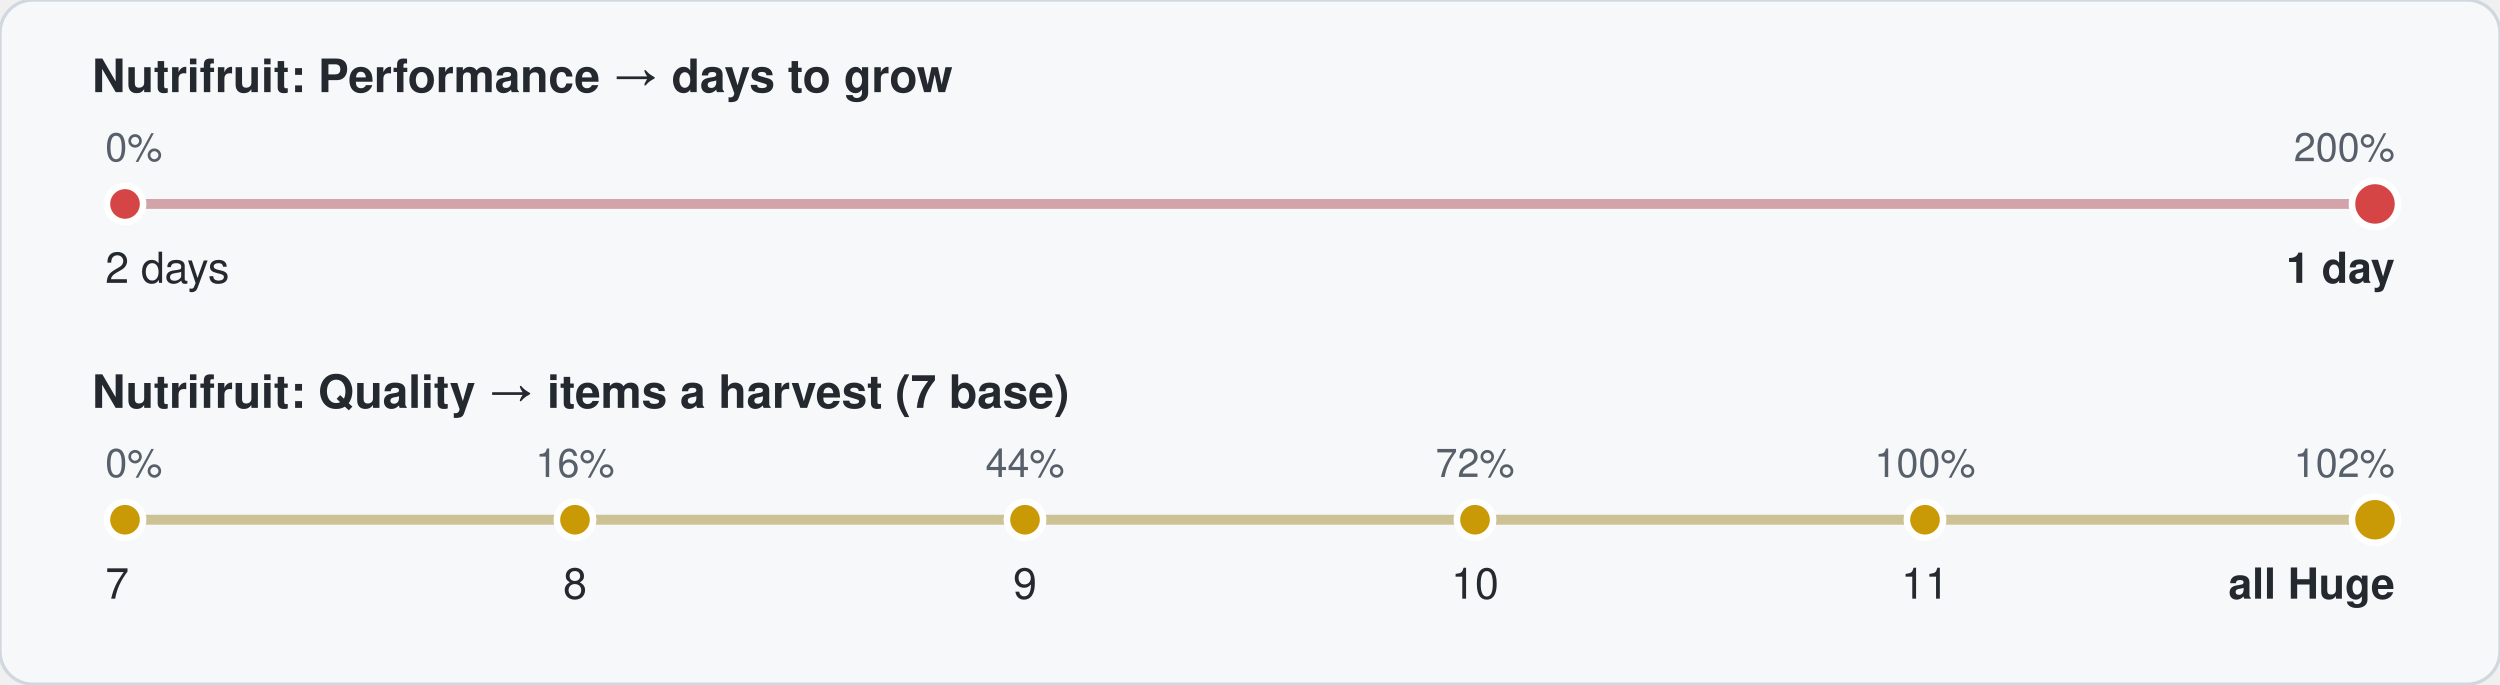
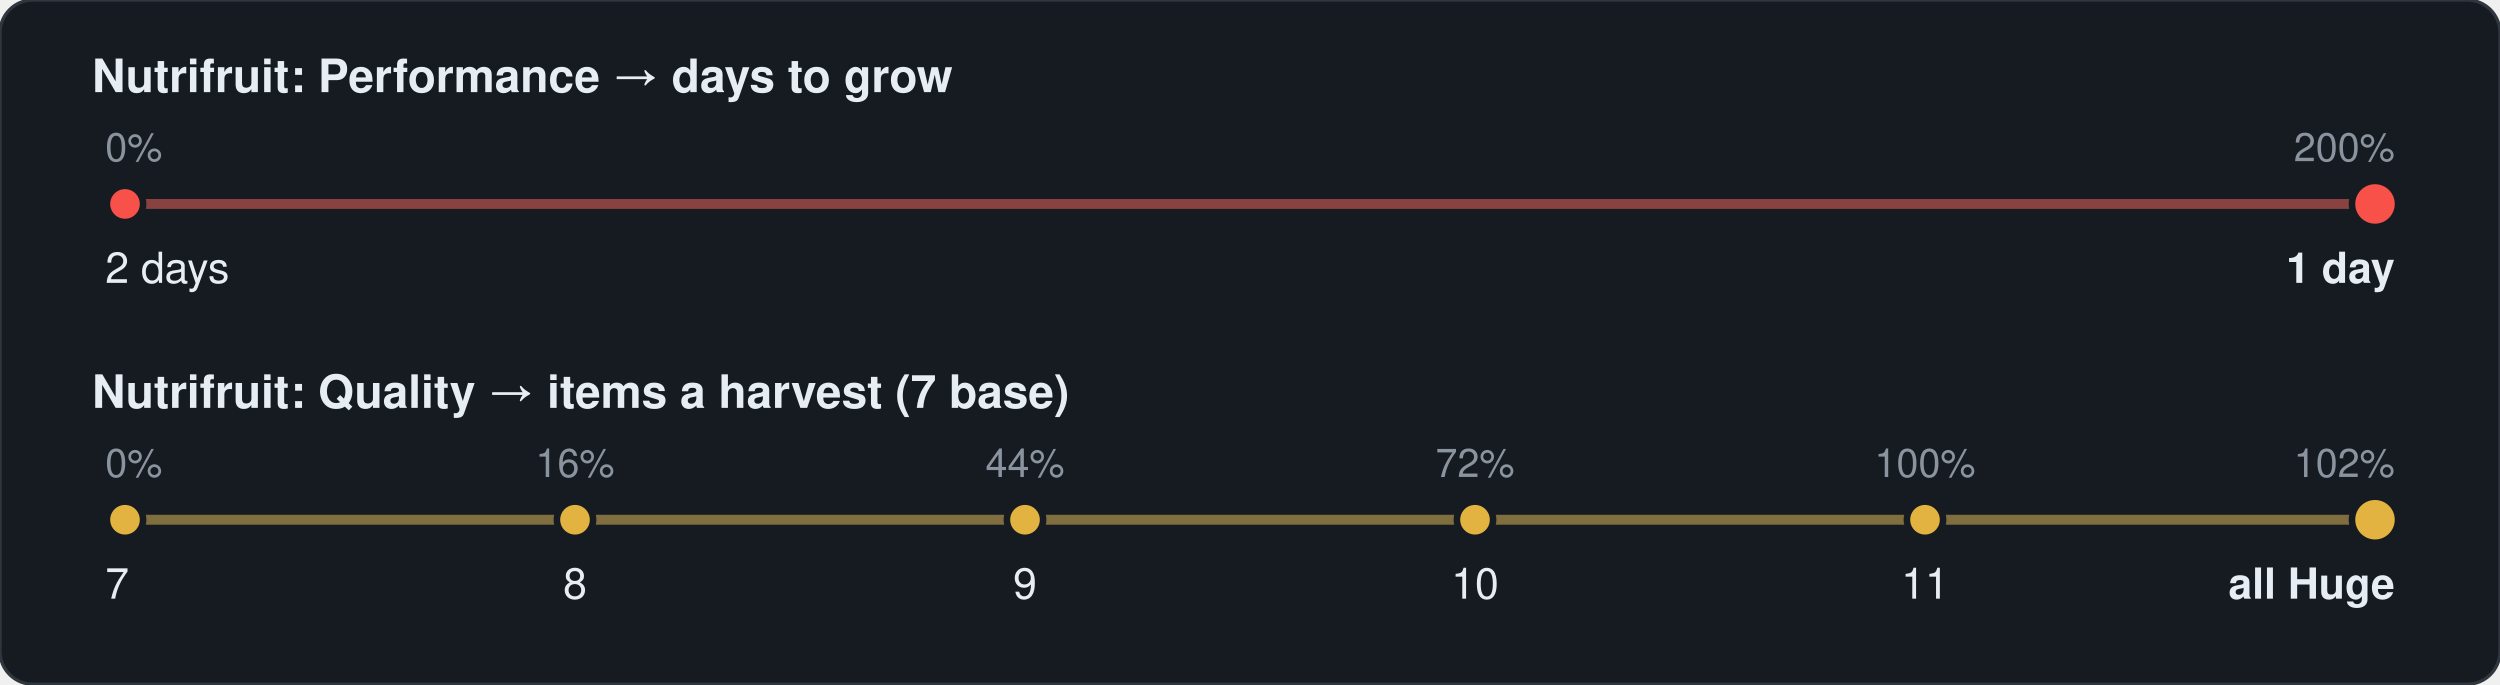
<svg xmlns="http://www.w3.org/2000/svg" width="760" height="208" viewBox="0 0 760 208" font-family="-apple-system, Segoe UI, Helvetica, Arial, sans-serif">
-   <rect width="760" height="208" rx="10" fill="#f6f8fa" stroke="#d0d7de" />
-   <text x="28" y="28" font-size="14" font-weight="600" fill="#24292f">Nutrifruit: Performance → days to grow</text>
-   <line x1="38" y1="62" x2="722" y2="62" stroke="#d0d7de" stroke-width="3" stroke-linecap="round" />
-   <line x1="38" y1="62" x2="722" y2="62" stroke="#d64545" stroke-opacity="0.35" stroke-width="3" stroke-linecap="round" />
-   <circle cx="38" cy="62" r="5.5" fill="#d64545" stroke="#ffffff" stroke-width="2" />
-   <text x="32" y="49" font-size="12" text-anchor="start" fill="#57606a">0%</text>
-   <text x="32" y="86" font-size="13" text-anchor="start" fill="#24292f">2 days</text>
-   <circle cx="722" cy="62" r="7" fill="#d64545" stroke="#ffffff" stroke-width="2" />
-   <text x="728" y="49" font-size="12" text-anchor="end" fill="#57606a">200%</text>
-   <text x="728" y="86" font-size="13" text-anchor="end" fill="#24292f" font-weight="600">1 day</text>
-   <text x="28" y="124" font-size="14" font-weight="600" fill="#24292f">Nutrifruit: Quality → items a harvest (7 base)</text>
-   <line x1="38" y1="158" x2="722" y2="158" stroke="#d0d7de" stroke-width="3" stroke-linecap="round" />
-   <line x1="38" y1="158" x2="722" y2="158" stroke="#c99a06" stroke-opacity="0.35" stroke-width="3" stroke-linecap="round" />
-   <circle cx="38" cy="158" r="5.5" fill="#c99a06" stroke="#ffffff" stroke-width="2" />
-   <text x="32" y="145" font-size="12" text-anchor="start" fill="#57606a">0%</text>
-   <text x="32" y="182" font-size="13" text-anchor="start" fill="#24292f">7</text>
-   <circle cx="174.8" cy="158" r="5.5" fill="#c99a06" stroke="#ffffff" stroke-width="2" />
-   <text x="174.8" y="145" font-size="12" text-anchor="middle" fill="#57606a">16%</text>
-   <text x="174.8" y="182" font-size="13" text-anchor="middle" fill="#24292f">8</text>
-   <circle cx="311.6" cy="158" r="5.5" fill="#c99a06" stroke="#ffffff" stroke-width="2" />
-   <text x="311.6" y="145" font-size="12" text-anchor="middle" fill="#57606a">44%</text>
-   <text x="311.6" y="182" font-size="13" text-anchor="middle" fill="#24292f">9</text>
-   <circle cx="448.4" cy="158" r="5.5" fill="#c99a06" stroke="#ffffff" stroke-width="2" />
-   <text x="448.4" y="145" font-size="12" text-anchor="middle" fill="#57606a">72%</text>
-   <text x="448.4" y="182" font-size="13" text-anchor="middle" fill="#24292f">10</text>
-   <circle cx="585.2" cy="158" r="5.5" fill="#c99a06" stroke="#ffffff" stroke-width="2" />
-   <text x="585.2" y="145" font-size="12" text-anchor="middle" fill="#57606a">100%</text>
-   <text x="585.2" y="182" font-size="13" text-anchor="middle" fill="#24292f">11</text>
-   <circle cx="722" cy="158" r="7" fill="#c99a06" stroke="#ffffff" stroke-width="2" />
-   <text x="728" y="145" font-size="12" text-anchor="end" fill="#57606a">102%</text>
-   <text x="728" y="182" font-size="13" text-anchor="end" fill="#24292f" font-weight="600">all Huge</text>
+   <rect width="760" height="208" rx="10" fill="#161b22" stroke="#30363d" />
+   <text x="28" y="28" font-size="14" font-weight="600" fill="#e6edf3">Nutrifruit: Performance → days to grow</text>
+   <line x1="38" y1="62" x2="722" y2="62" stroke="#30363d" stroke-width="3" stroke-linecap="round" />
+   <line x1="38" y1="62" x2="722" y2="62" stroke="#f85149" stroke-opacity="0.45" stroke-width="3" stroke-linecap="round" />
+   <circle cx="38" cy="62" r="5.5" fill="#f85149" stroke="#161b22" stroke-width="2" />
+   <text x="32" y="49" font-size="12" text-anchor="start" fill="#8b949e">0%</text>
+   <text x="32" y="86" font-size="13" text-anchor="start" fill="#e6edf3">2 days</text>
+   <circle cx="722" cy="62" r="7" fill="#f85149" stroke="#161b22" stroke-width="2" />
+   <text x="728" y="49" font-size="12" text-anchor="end" fill="#8b949e">200%</text>
+   <text x="728" y="86" font-size="13" text-anchor="end" fill="#e6edf3" font-weight="600">1 day</text>
+   <text x="28" y="124" font-size="14" font-weight="600" fill="#e6edf3">Nutrifruit: Quality → items a harvest (7 base)</text>
+   <line x1="38" y1="158" x2="722" y2="158" stroke="#30363d" stroke-width="3" stroke-linecap="round" />
+   <line x1="38" y1="158" x2="722" y2="158" stroke="#e3b341" stroke-opacity="0.45" stroke-width="3" stroke-linecap="round" />
+   <circle cx="38" cy="158" r="5.5" fill="#e3b341" stroke="#161b22" stroke-width="2" />
+   <text x="32" y="145" font-size="12" text-anchor="start" fill="#8b949e">0%</text>
+   <text x="32" y="182" font-size="13" text-anchor="start" fill="#e6edf3">7</text>
+   <circle cx="174.8" cy="158" r="5.5" fill="#e3b341" stroke="#161b22" stroke-width="2" />
+   <text x="174.8" y="145" font-size="12" text-anchor="middle" fill="#8b949e">16%</text>
+   <text x="174.8" y="182" font-size="13" text-anchor="middle" fill="#e6edf3">8</text>
+   <circle cx="311.6" cy="158" r="5.5" fill="#e3b341" stroke="#161b22" stroke-width="2" />
+   <text x="311.6" y="145" font-size="12" text-anchor="middle" fill="#8b949e">44%</text>
+   <text x="311.6" y="182" font-size="13" text-anchor="middle" fill="#e6edf3">9</text>
+   <circle cx="448.4" cy="158" r="5.5" fill="#e3b341" stroke="#161b22" stroke-width="2" />
+   <text x="448.4" y="145" font-size="12" text-anchor="middle" fill="#8b949e">72%</text>
+   <text x="448.4" y="182" font-size="13" text-anchor="middle" fill="#e6edf3">10</text>
+   <circle cx="585.2" cy="158" r="5.5" fill="#e3b341" stroke="#161b22" stroke-width="2" />
+   <text x="585.2" y="145" font-size="12" text-anchor="middle" fill="#8b949e">100%</text>
+   <text x="585.2" y="182" font-size="13" text-anchor="middle" fill="#e6edf3">11</text>
+   <circle cx="722" cy="158" r="7" fill="#e3b341" stroke="#161b22" stroke-width="2" />
+   <text x="728" y="145" font-size="12" text-anchor="end" fill="#8b949e">102%</text>
+   <text x="728" y="182" font-size="13" text-anchor="end" fill="#e6edf3" font-weight="600">all Huge</text>
</svg>
